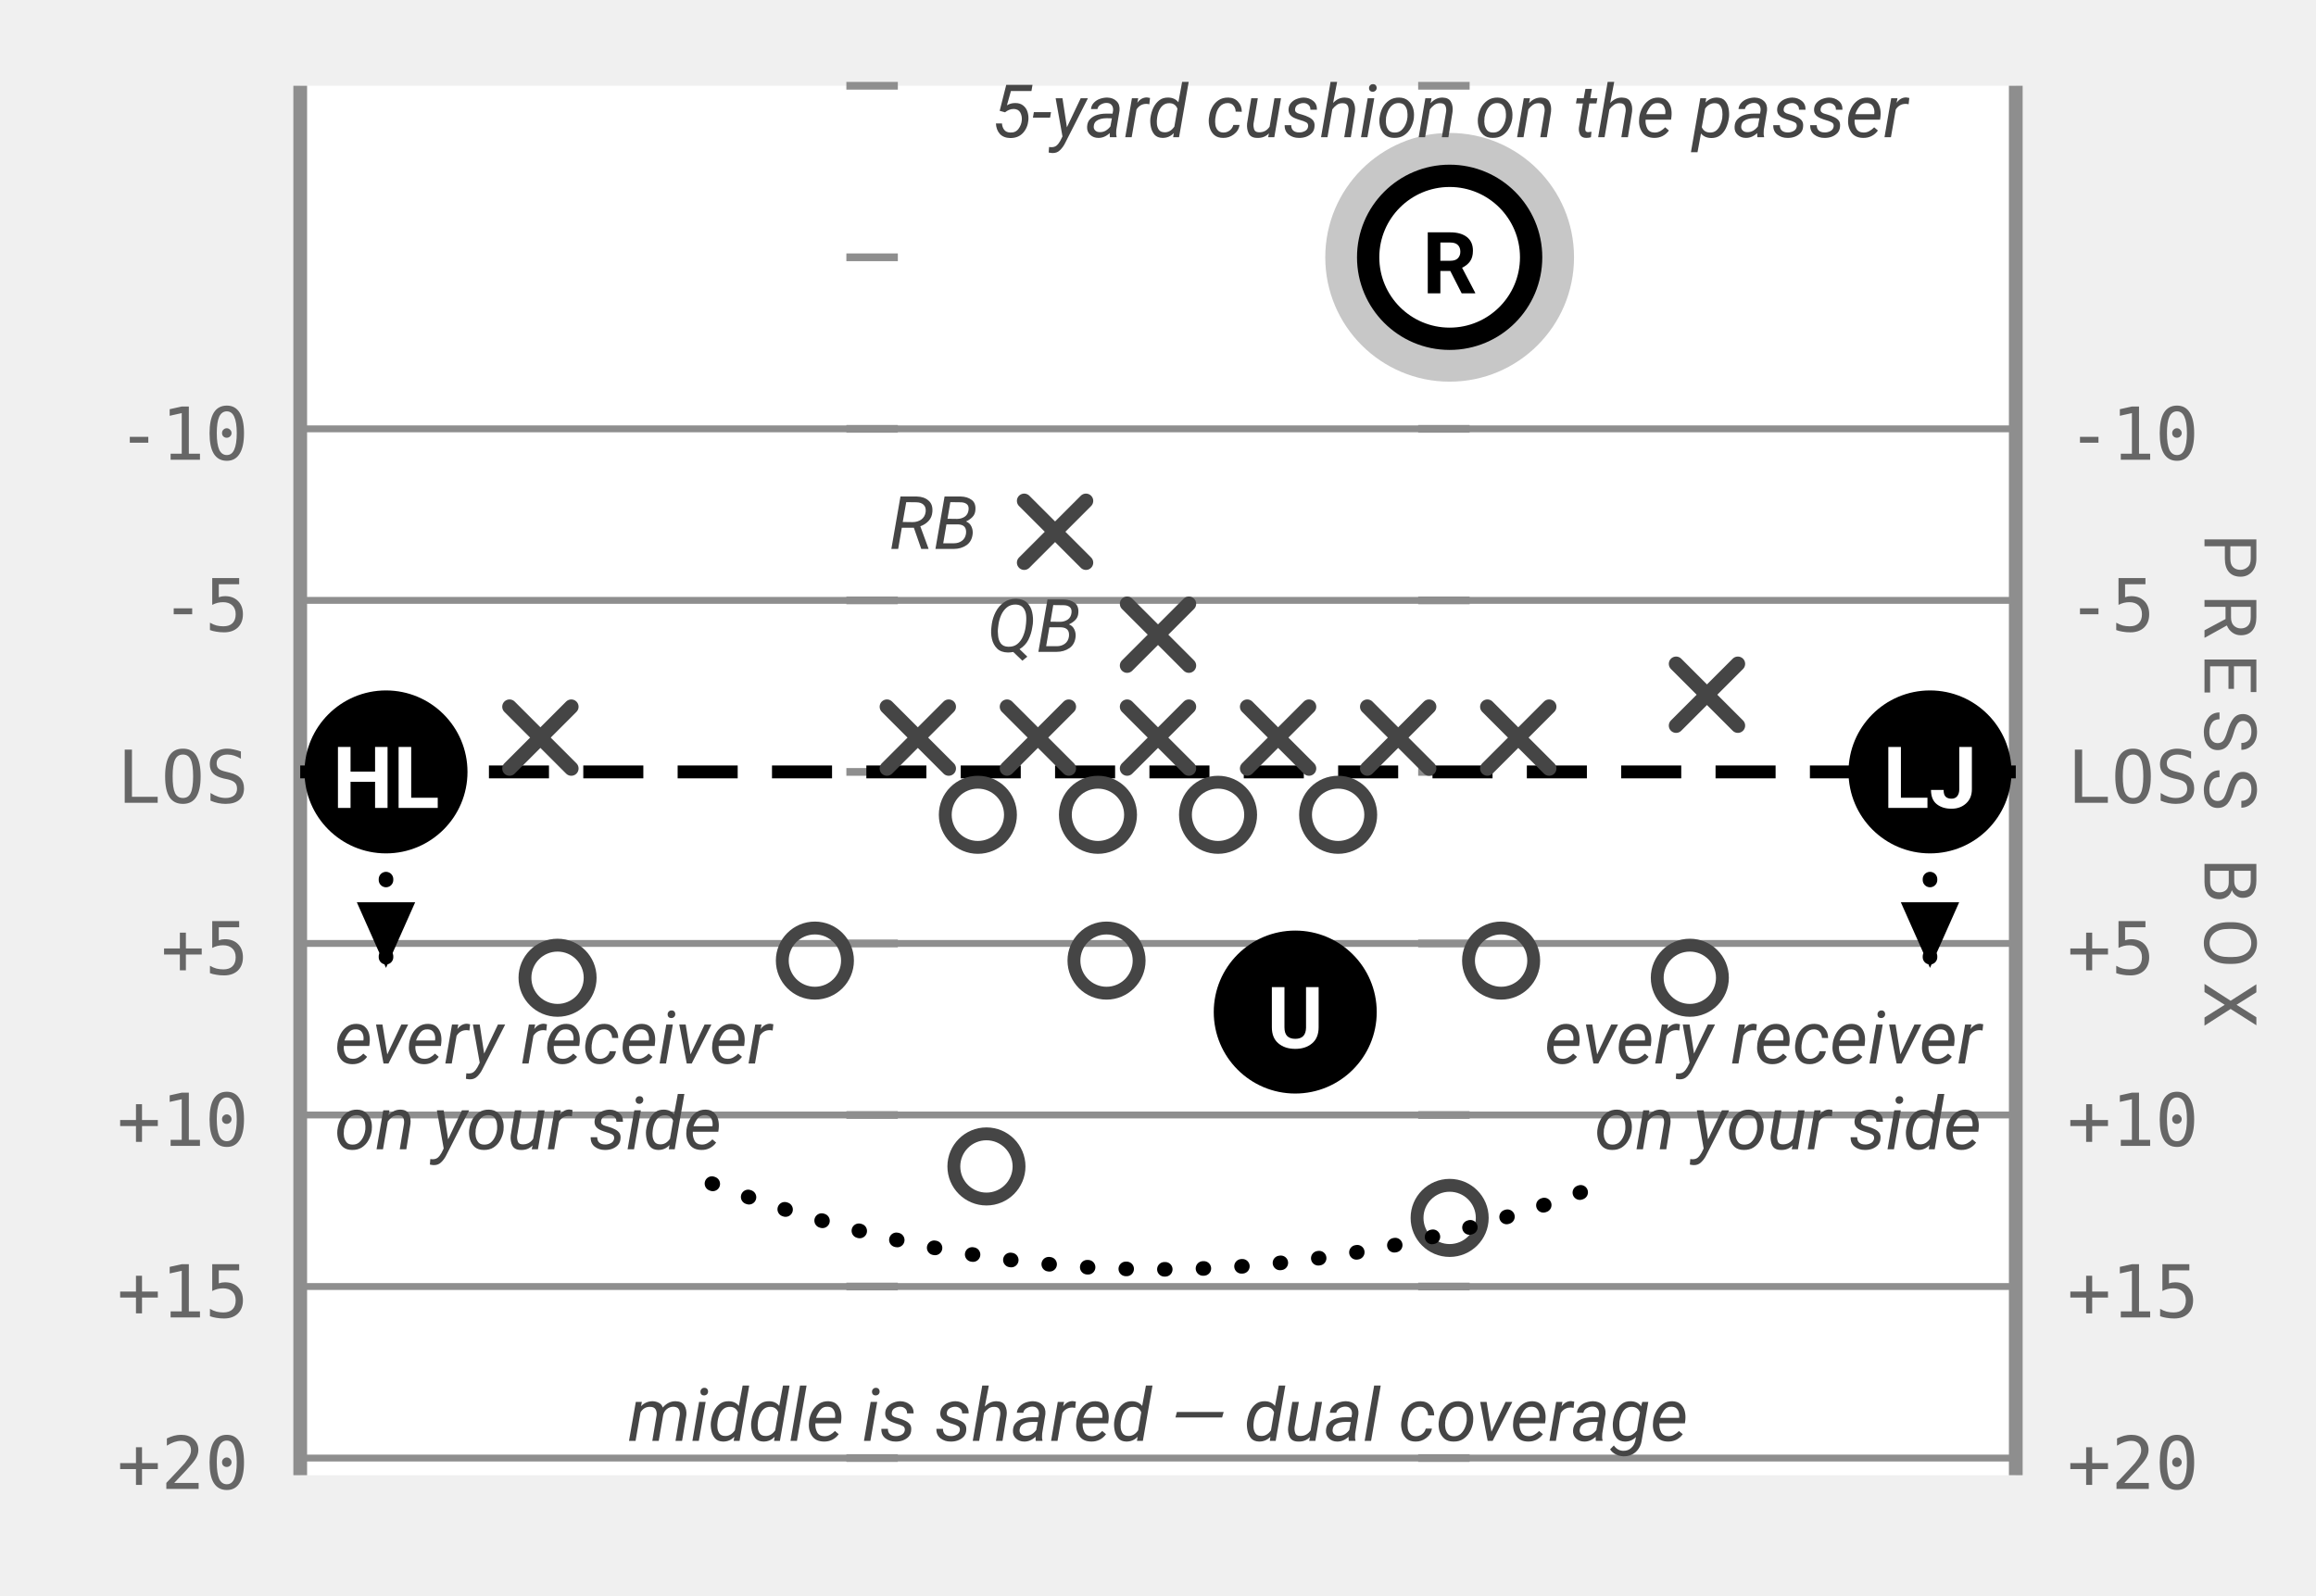
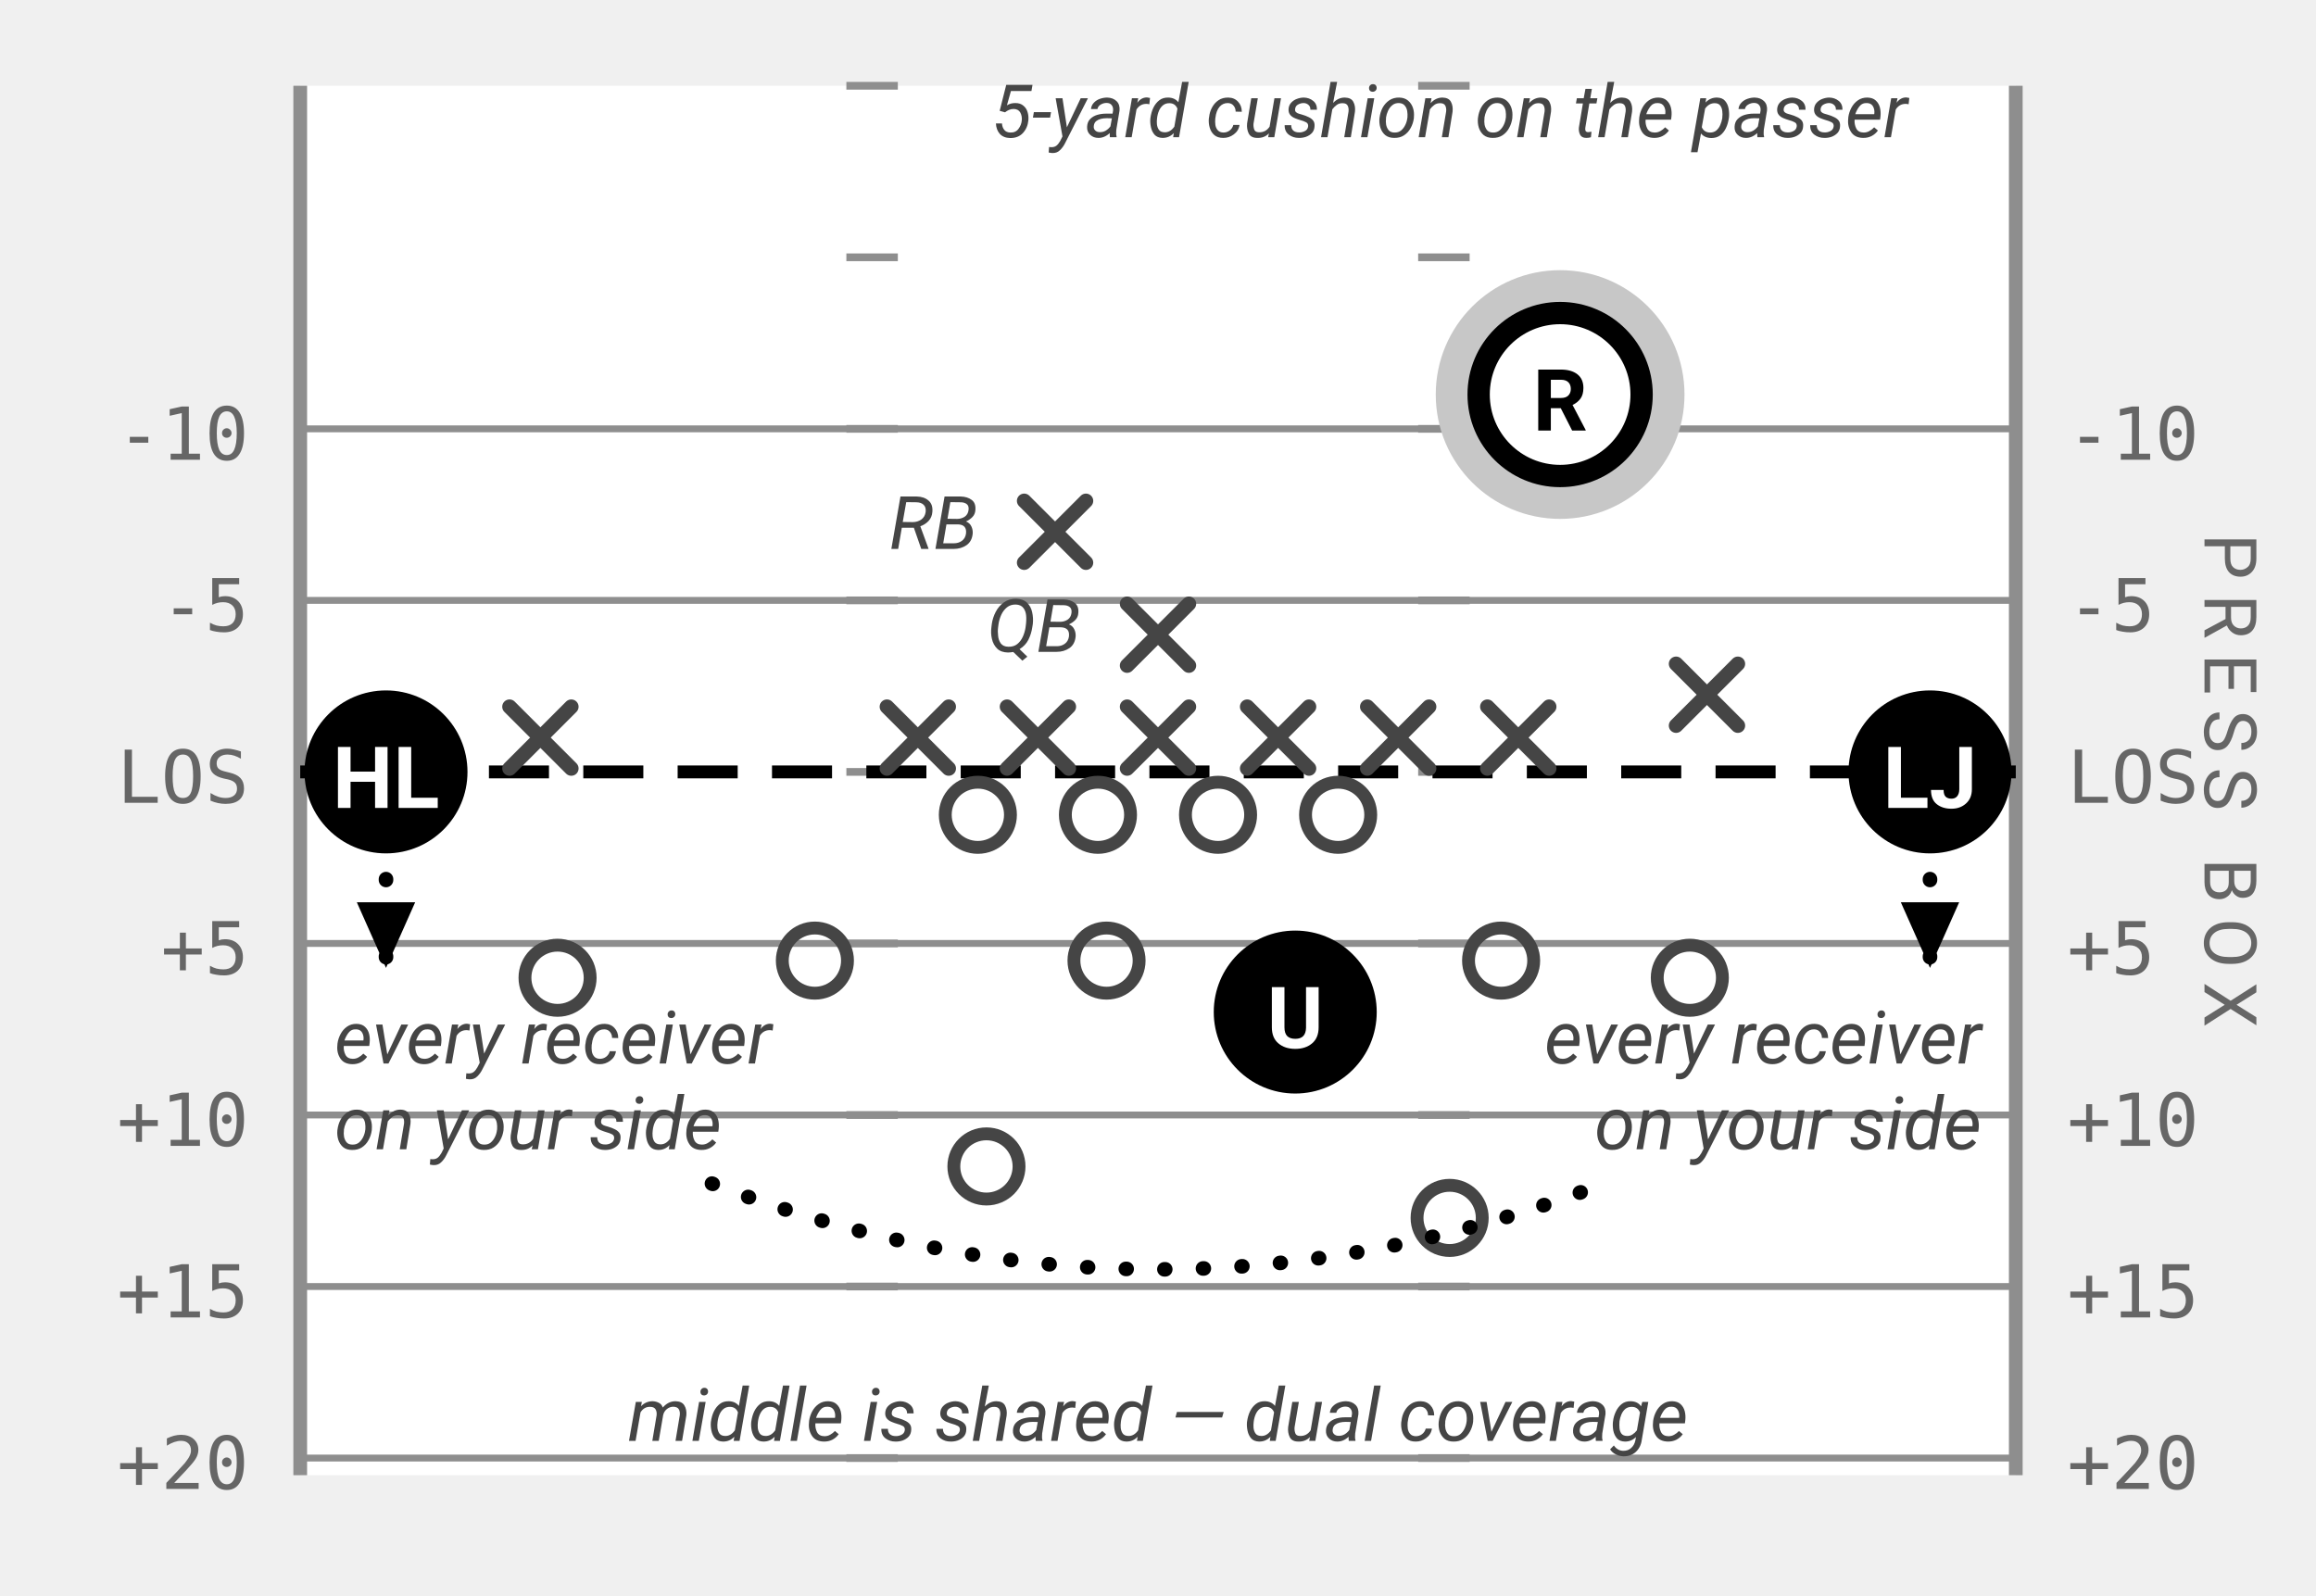
<svg xmlns="http://www.w3.org/2000/svg" viewBox="0 0 270 186" role="img" aria-label="Passing plays, crew of 4">
  <style>svg{font-family:system-ui,-apple-system,"Segoe UI",Roboto,"Helvetica Neue",Arial,sans-serif}
.turf{fill:#FFFFFF}
.ez{fill:url(#hz)}
.hl{stroke:#B8B8B8;stroke-width:1.15}
.sl{stroke:#8E8E8E;stroke-width:1.6;fill:none}
.yl{stroke:#8E8E8E;stroke-width:.8;fill:none}
.gl{stroke:#5A5A5A;stroke-width:2.2;fill:none}
.rl{stroke:#000000;stroke-width:1.5;stroke-dasharray:7 4;fill:none}
.hash{stroke:#8E8E8E;stroke-width:.9}
.post{stroke:#000000;stroke-width:3;fill:none;stroke-linecap:round}
.ylab{font-family:ui-monospace,Menlo,Consolas,monospace;font-size:8.5px;fill:#666666}
.ylab.end{text-anchor:end}
.ylab.start{text-anchor:start}
.pb{font-size:8.5px;letter-spacing:.2em;fill:#666666;text-anchor:middle;text-transform:uppercase}
.kp line{stroke:#454545;stroke-width:1.7;stroke-linecap:round}
.rp{fill:none;stroke:#454545;stroke-width:1.5}
.hat-b{fill:#000000}
.hat-w{fill:#FFFFFF;stroke:#000000;stroke-width:2.6}
.halo{fill:#C7C7C7}
.mk{font-size:10px;font-weight:600;text-anchor:middle}
.mk-l{fill:#FFFFFF}
.mk-d{fill:#000000}
.mv{stroke:#000000;stroke-width:1.7;fill:none;stroke-dasharray:.1 4.4;stroke-linecap:round}
.arh{fill:#000000}
.mvlab{font-size:8.4px;fill:#454545;text-anchor:middle;font-style:italic}
.note{font-size:8.6px;fill:#454545;font-style:italic}
.note.middle{text-anchor:middle}
.note.start{text-anchor:start}
.note.end{text-anchor:end}
.flagk{fill:#000000}
.flagt{stroke:#000000;stroke-width:1.4;stroke-linecap:round}</style>
  <defs>
    <pattern id="hz" width="7" height="7" patternUnits="userSpaceOnUse" patternTransform="rotate(45)">
      <line x1="0" y1="0" x2="0" y2="7" class="hl" />
    </pattern>
    <marker id="ar" viewBox="0 0 10 10" refX="8" refY="5" markerWidth="5" markerHeight="5" orient="auto-start-reverse">
      <path d="M0,1 L9,5 L0,9 z" class="arh" />
    </marker>
  </defs>
  <rect x="35" y="10" width="200" height="162" class="turf" />
  <line x1="98.67" y1="10" x2="104.67" y2="10" class="hash" />
  <line x1="165.33" y1="10" x2="171.33" y2="10" class="hash" />
  <line x1="98.67" y1="30" x2="104.67" y2="30" class="hash" />
  <line x1="165.33" y1="30" x2="171.33" y2="30" class="hash" />
  <line x1="98.67" y1="50" x2="104.67" y2="50" class="hash" />
  <line x1="165.33" y1="50" x2="171.33" y2="50" class="hash" />
  <line x1="98.67" y1="70" x2="104.67" y2="70" class="hash" />
  <line x1="165.33" y1="70" x2="171.33" y2="70" class="hash" />
  <line x1="98.67" y1="90" x2="104.67" y2="90" class="hash" />
  <line x1="165.33" y1="90" x2="171.33" y2="90" class="hash" />
  <line x1="98.67" y1="110" x2="104.67" y2="110" class="hash" />
  <line x1="165.33" y1="110" x2="171.33" y2="110" class="hash" />
  <line x1="98.67" y1="130" x2="104.67" y2="130" class="hash" />
  <line x1="165.33" y1="130" x2="171.33" y2="130" class="hash" />
  <line x1="98.67" y1="150" x2="104.67" y2="150" class="hash" />
  <line x1="165.33" y1="150" x2="171.33" y2="150" class="hash" />
  <line x1="98.67" y1="170" x2="104.67" y2="170" class="hash" />
  <line x1="165.33" y1="170" x2="171.33" y2="170" class="hash" />
  <line x1="35" y1="10" x2="35" y2="172" class="sl" />
  <line x1="235" y1="10" x2="235" y2="172" class="sl" />
  <line x1="35" y1="50" x2="235" y2="50" class="yl" />
  <text x="29" y="53.6" class="ylab end">-10</text>
  <text x="241" y="53.6" class="ylab start">-10</text>
  <line x1="35" y1="70" x2="235" y2="70" class="yl" />
  <text x="29" y="73.6" class="ylab end">-5</text>
  <text x="241" y="73.6" class="ylab start">-5</text>
  <line x1="35" y1="110" x2="235" y2="110" class="yl" />
  <text x="29" y="113.6" class="ylab end">+5</text>
  <text x="241" y="113.6" class="ylab start">+5</text>
  <line x1="35" y1="130" x2="235" y2="130" class="yl" />
  <text x="29" y="133.6" class="ylab end">+10</text>
  <text x="241" y="133.6" class="ylab start">+10</text>
  <line x1="35" y1="150" x2="235" y2="150" class="yl" />
  <text x="29" y="153.6" class="ylab end">+15</text>
  <text x="241" y="153.6" class="ylab start">+15</text>
  <line x1="35" y1="170" x2="235" y2="170" class="yl" />
  <text x="29" y="173.6" class="ylab end">+20</text>
  <text x="241" y="173.6" class="ylab start">+20</text>
  <line x1="35" y1="90" x2="235" y2="90" class="rl" />
  <text x="29" y="93.6" class="ylab end">LOS</text>
  <text x="241" y="93.6" class="ylab start">LOS</text>
  <text x="257" y="91" class="pb" transform="rotate(90 257 91)">PRESS BOX</text>
  <g class="kp">
    <line x1="103.4" y1="82.4" x2="110.6" y2="89.6" />
    <line x1="103.4" y1="89.6" x2="110.6" y2="82.4" />
  </g>
  <g class="kp">
    <line x1="117.4" y1="82.4" x2="124.6" y2="89.6" />
    <line x1="117.4" y1="89.6" x2="124.6" y2="82.4" />
  </g>
  <g class="kp">
    <line x1="131.4" y1="82.4" x2="138.6" y2="89.6" />
    <line x1="131.4" y1="89.6" x2="138.6" y2="82.4" />
  </g>
  <g class="kp">
    <line x1="145.4" y1="82.4" x2="152.6" y2="89.6" />
    <line x1="145.4" y1="89.6" x2="152.6" y2="82.4" />
  </g>
  <g class="kp">
    <line x1="159.4" y1="82.4" x2="166.6" y2="89.6" />
    <line x1="159.4" y1="89.6" x2="166.6" y2="82.4" />
  </g>
  <g class="kp">
    <line x1="173.4" y1="82.4" x2="180.6" y2="89.6" />
    <line x1="173.4" y1="89.6" x2="180.6" y2="82.4" />
  </g>
  <g class="kp">
    <line x1="59.4" y1="82.4" x2="66.6" y2="89.6" />
    <line x1="59.4" y1="89.6" x2="66.6" y2="82.4" />
  </g>
  <g class="kp">
    <line x1="195.4" y1="77.4" x2="202.6" y2="84.6" />
    <line x1="195.4" y1="84.6" x2="202.6" y2="77.4" />
  </g>
  <g class="kp">
    <line x1="131.4" y1="70.4" x2="138.6" y2="77.6" />
    <line x1="131.4" y1="77.6" x2="138.6" y2="70.4" />
  </g>
  <g class="kp">
    <line x1="119.4" y1="58.4" x2="126.6" y2="65.6" />
    <line x1="119.4" y1="65.6" x2="126.6" y2="58.4" />
  </g>
  <circle cx="114" cy="95" r="3.8" class="rp" />
  <circle cx="128" cy="95" r="3.8" class="rp" />
  <circle cx="142" cy="95" r="3.8" class="rp" />
  <circle cx="156" cy="95" r="3.8" class="rp" />
  <circle cx="95" cy="112" r="3.8" class="rp" />
  <circle cx="129" cy="112" r="3.8" class="rp" />
  <circle cx="175" cy="112" r="3.8" class="rp" />
  <circle cx="65" cy="114" r="3.8" class="rp" />
  <circle cx="197" cy="114" r="3.8" class="rp" />
  <circle cx="115" cy="136" r="3.8" class="rp" />
  <circle cx="169" cy="142" r="3.8" class="rp" />
  <g class="you">
-     <circle cx="169" cy="30" r="14.5" class="halo" />
-     <circle cx="169" cy="30" r="9.5" class="hat-w" />
-     <text x="169" y="34.2" class="mk mk-d">R</text>
+     <circle cx="181.88" cy="46" r="14.5" class="halo" />
+     <circle cx="181.88" cy="46" r="9.5" class="hat-w" />
+     <text x="181.88" y="50.2" class="mk mk-d">R</text>
  </g>
  <g>
    <circle cx="151" cy="118" r="9.5" class="hat-b" />
    <text x="151" y="122.2" class="mk mk-l">U</text>
  </g>
  <g>
    <circle cx="45" cy="90" r="9.5" class="hat-b" />
    <text x="45" y="94.2" class="mk mk-l">HL</text>
  </g>
  <g>
    <circle cx="225" cy="90" r="9.5" class="hat-b" />
    <text x="225" y="94.2" class="mk mk-l">LJ</text>
  </g>
  <path d="M 45 98 L 45 112" class="mv" marker-end="url(#ar)" />
  <path d="M 225 98 L 225 112" class="mv" marker-end="url(#ar)" />
  <path d="M 83 138 Q 135 158 187 138" class="mv" />
  <text x="126" y="76" class="note end">QB</text>
  <text x="114" y="64" class="note end">RB</text>
  <text x="39" y="124" class="note start">every receiver</text>
  <text x="39" y="134" class="note start">on your side</text>
  <text x="231" y="124" class="note end">every receiver</text>
  <text x="231" y="134" class="note end">on your side</text>
  <text x="135" y="168" class="note middle">middle is shared — dual coverage</text>
  <text x="169" y="16" class="note middle">5-yard cushion on the passer</text>
</svg>
